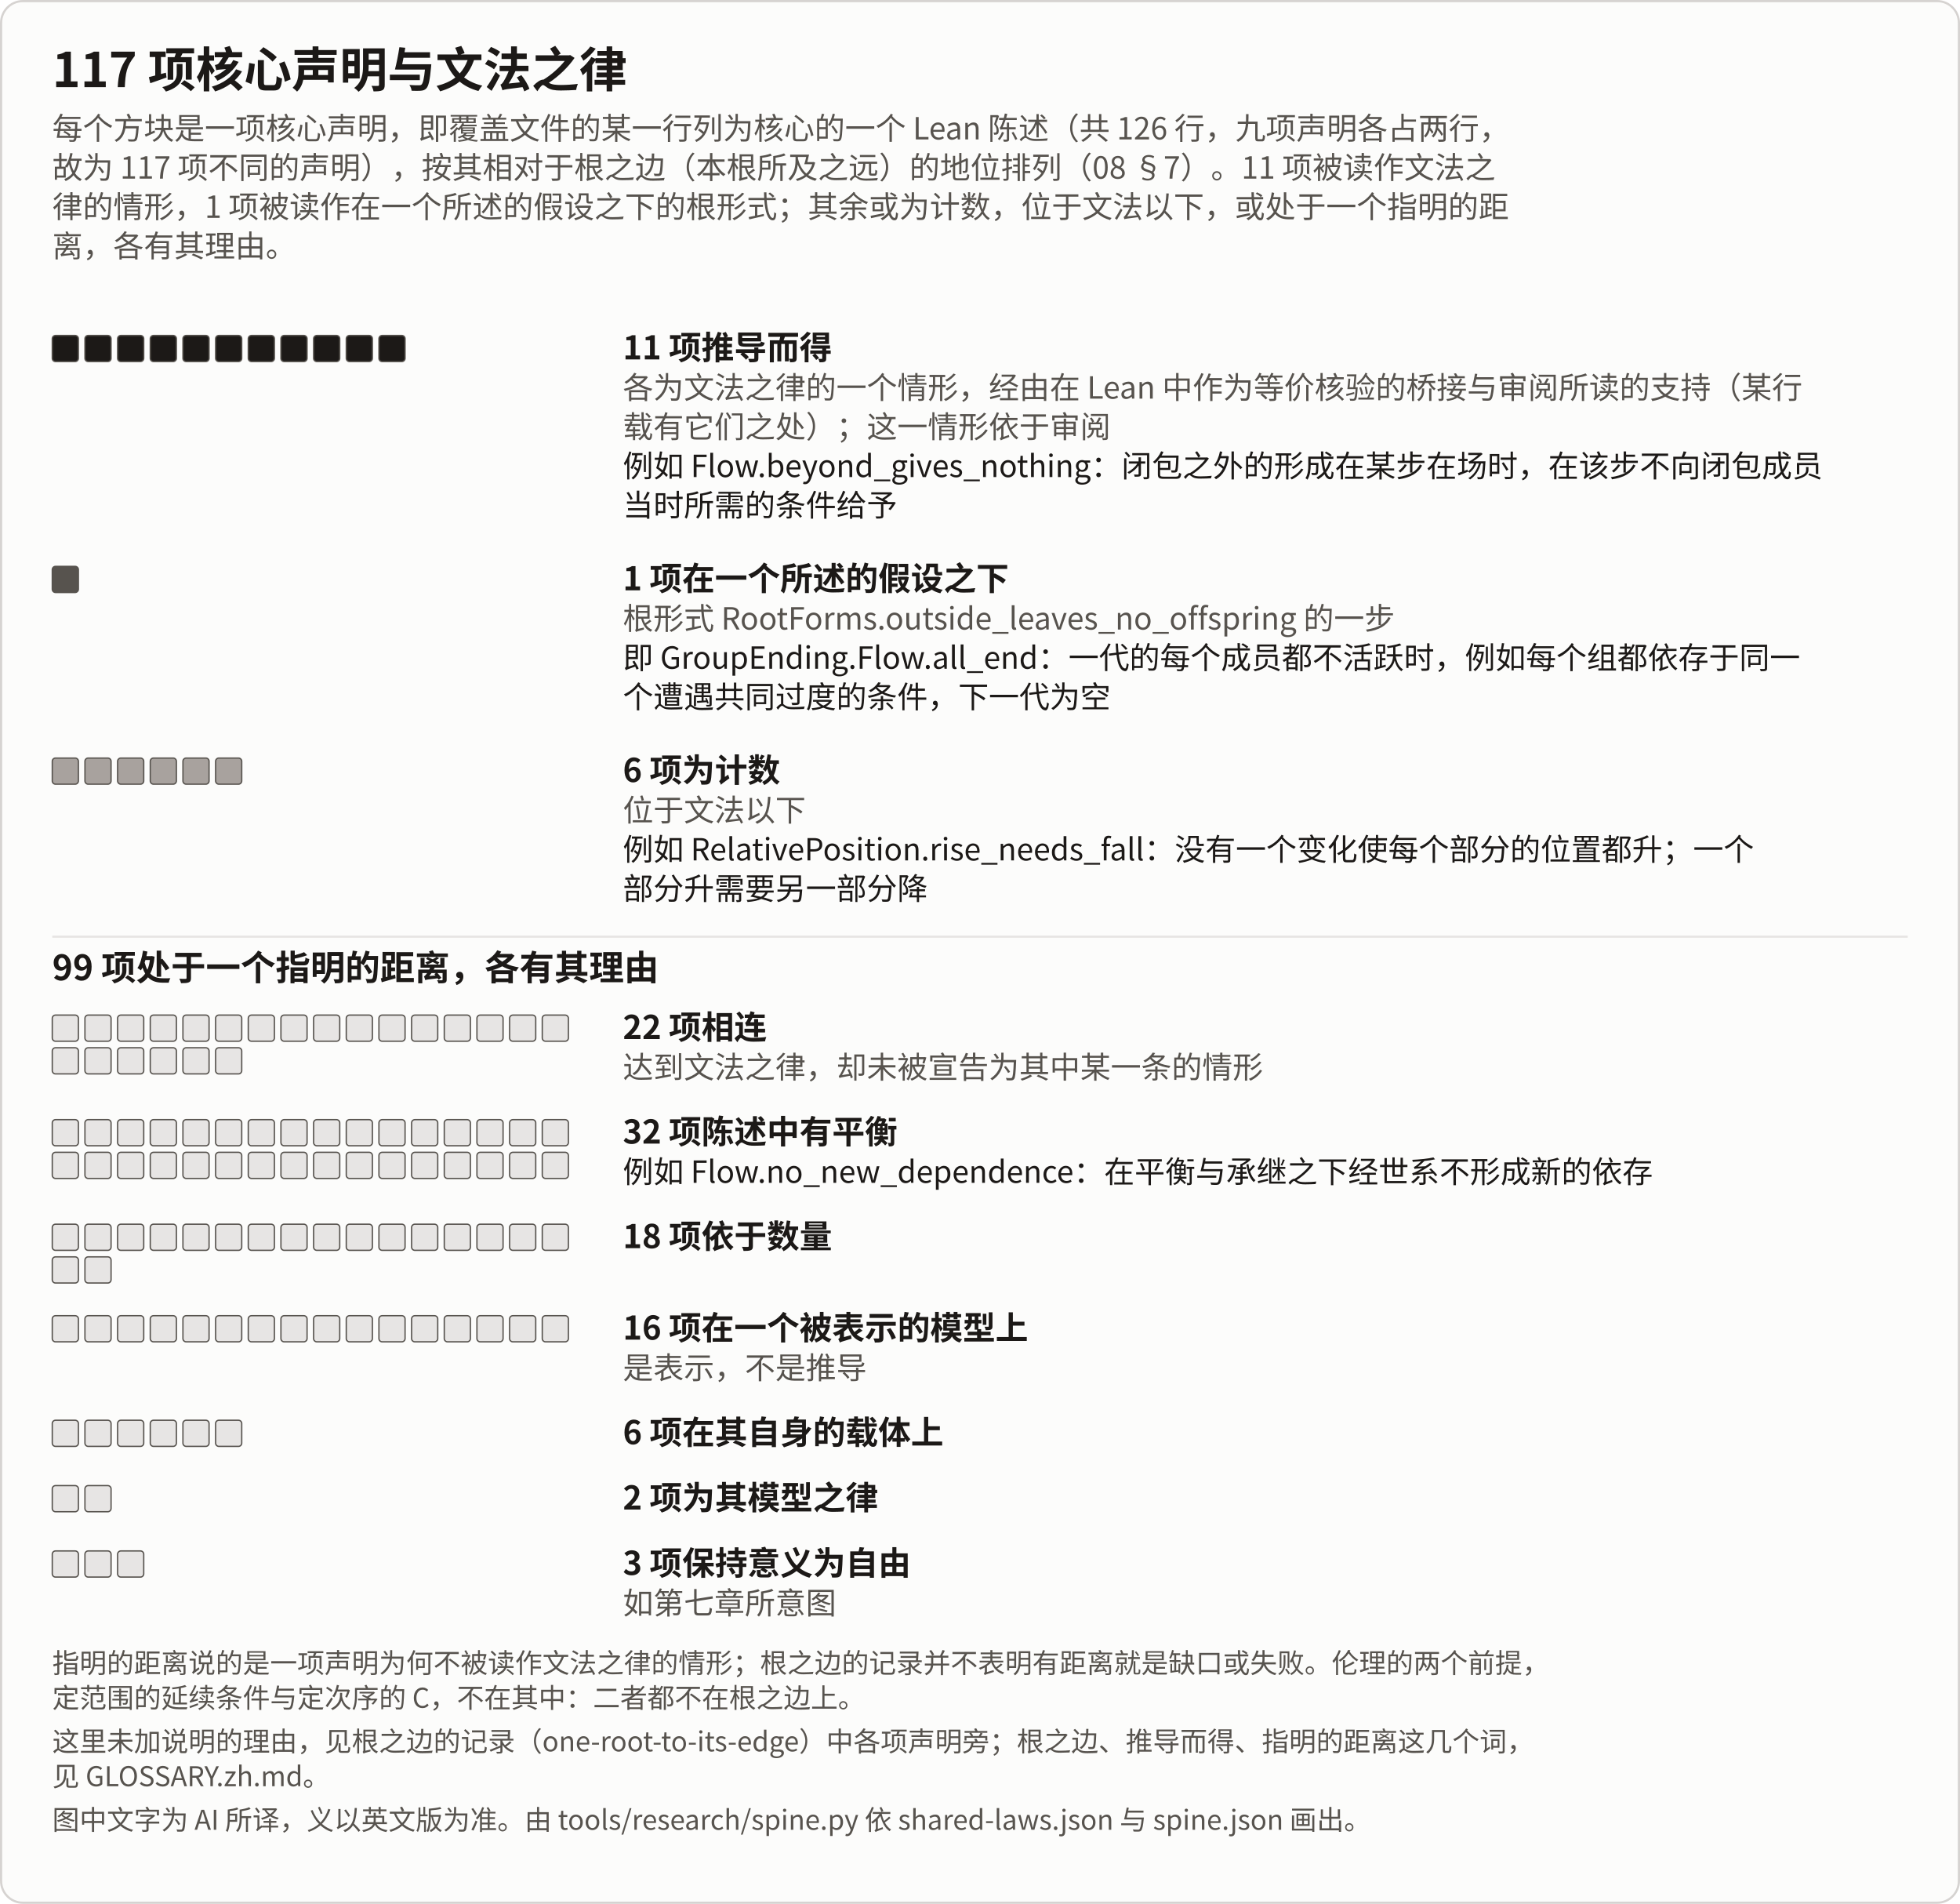
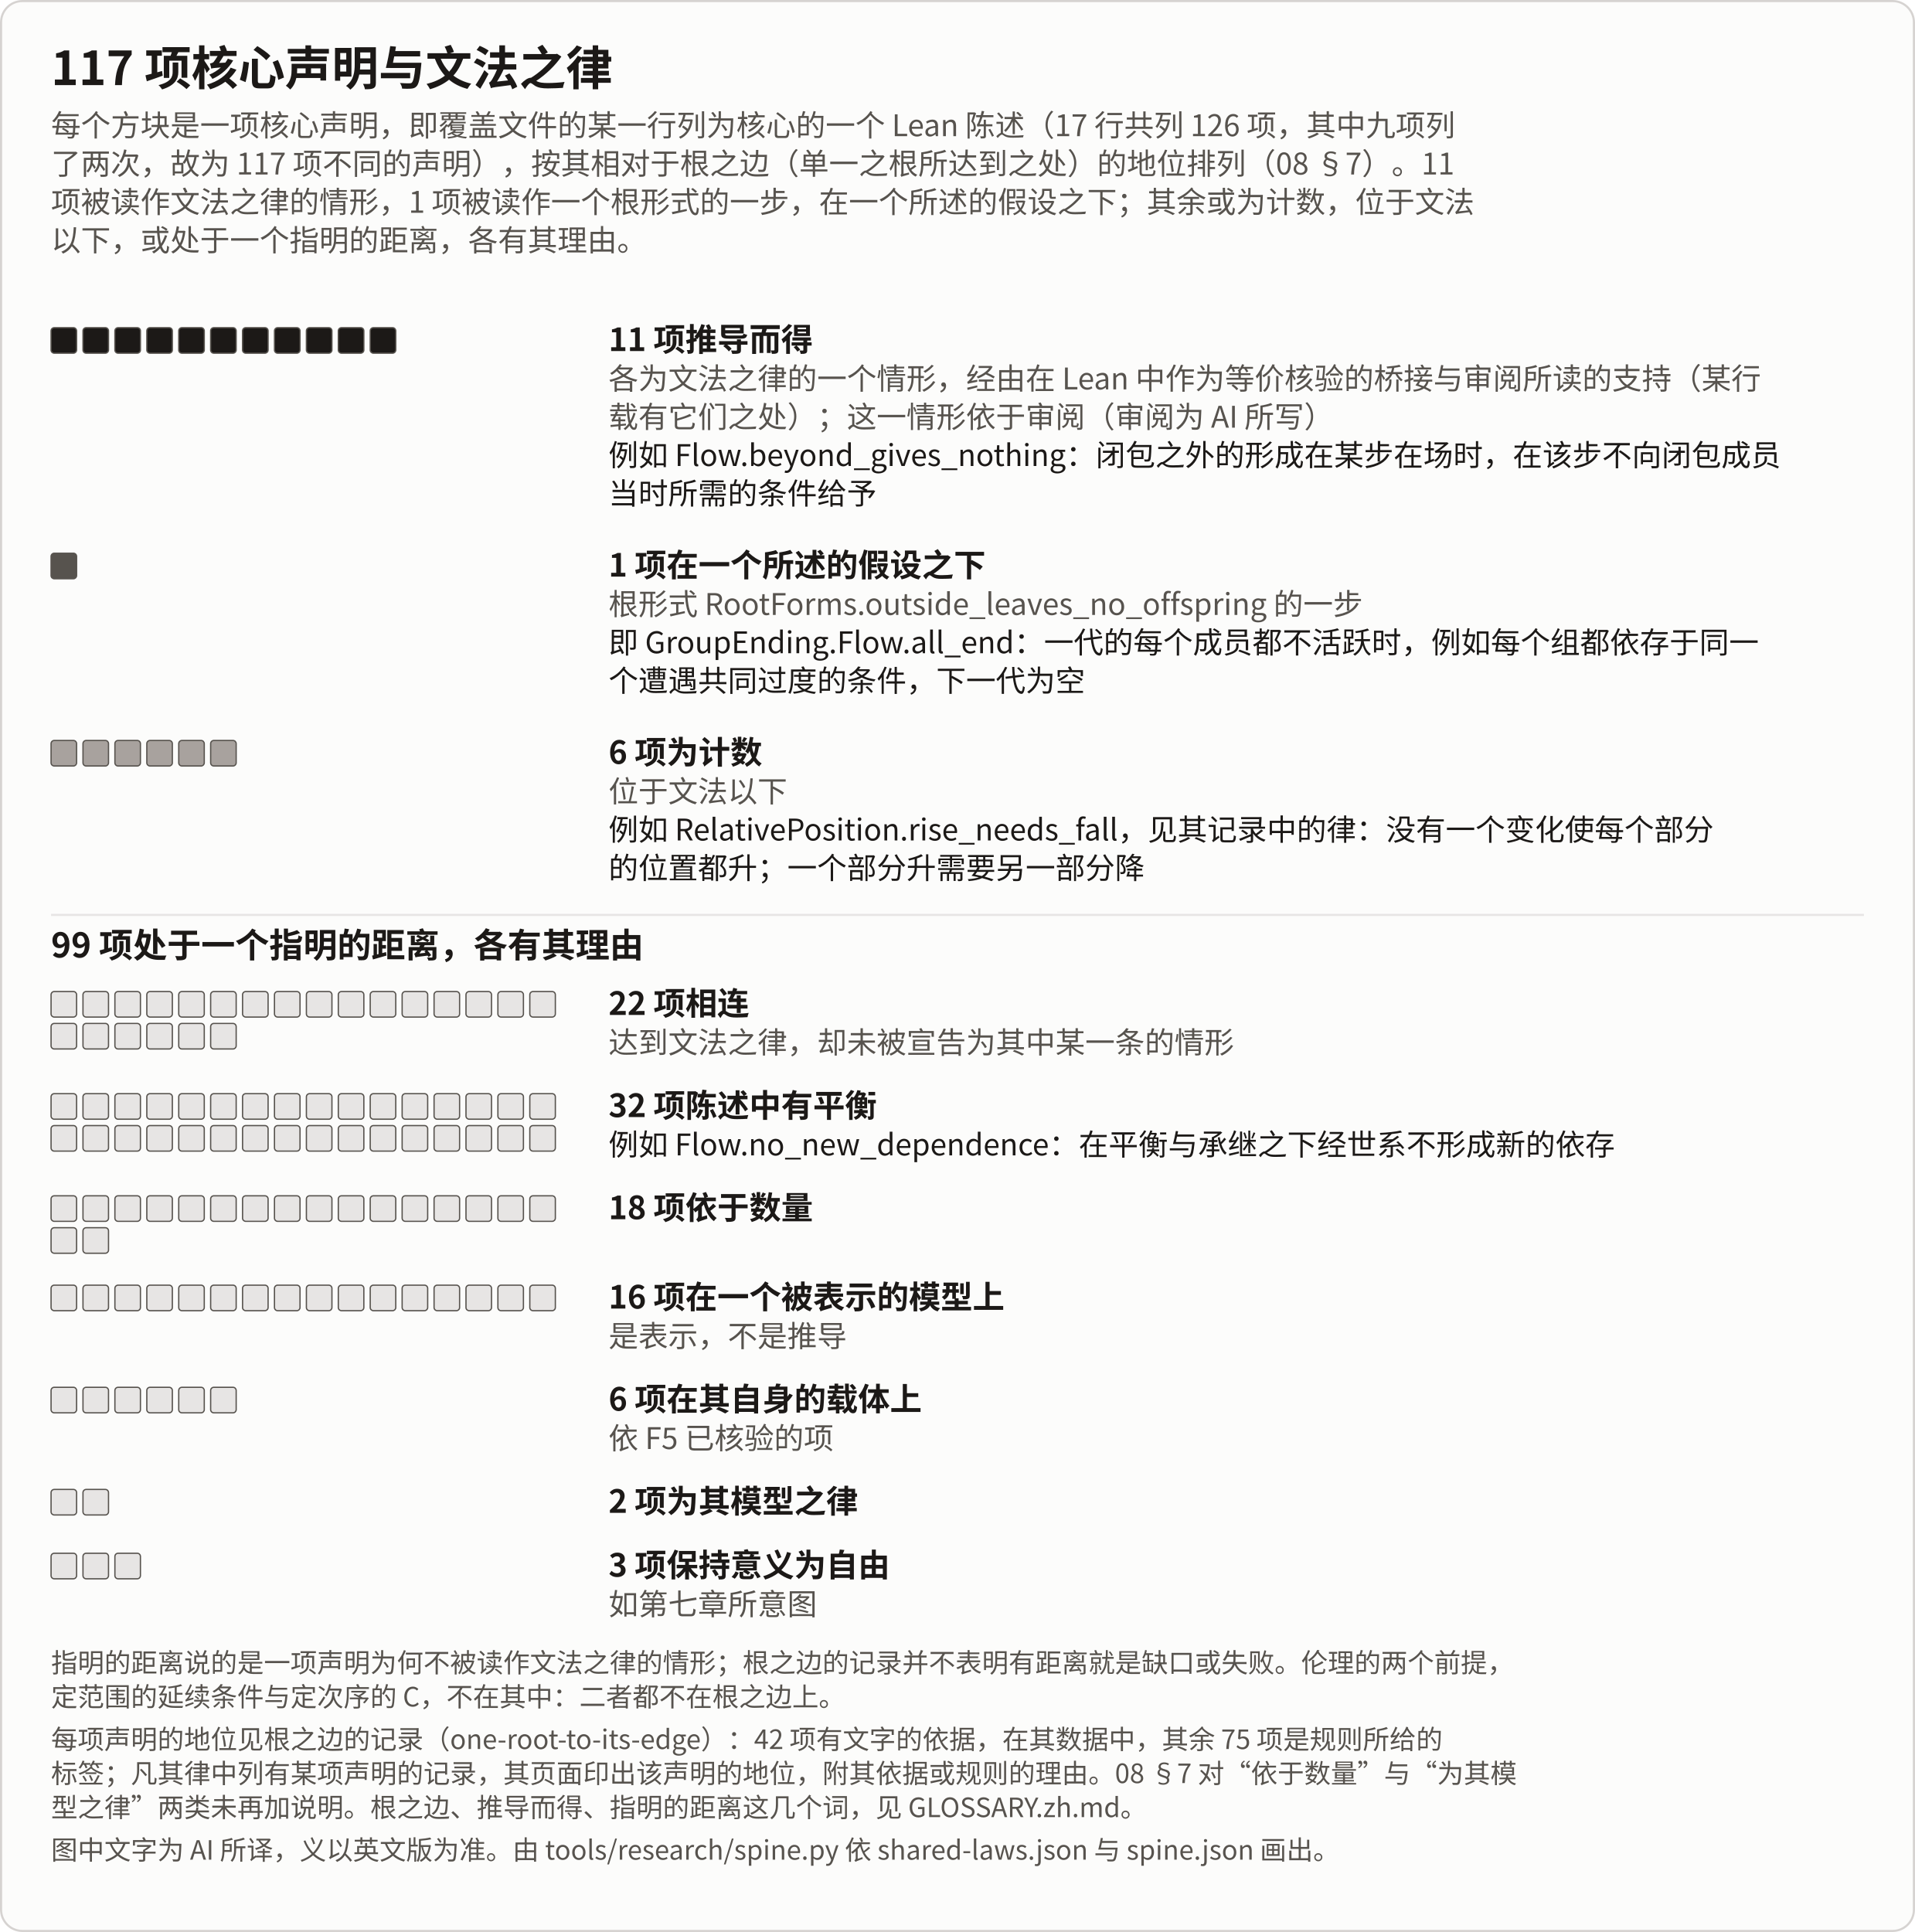
- <svg xmlns="http://www.w3.org/2000/svg" viewBox="0 0 900 874" width="900" height="874" role="img" aria-labelledby="standings-title standings-desc" font-family="'PingFang SC', 'Hiragino Sans GB', 'Noto Sans CJK SC', 'Microsoft YaHei', sans-serif">
-   <rect x="0.5" y="0.5" width="899" height="873" rx="10" fill="#fcfcfb" stroke="#d6d3d1" />
+ <svg xmlns="http://www.w3.org/2000/svg" viewBox="0 0 900 908" width="900" height="908" role="img" aria-labelledby="standings-title standings-desc" font-family="'PingFang SC', 'Hiragino Sans GB', 'Noto Sans CJK SC', 'Microsoft YaHei', sans-serif">
+   <rect x="0.5" y="0.5" width="899" height="907" rx="10" fill="#fcfcfb" stroke="#d6d3d1" />
  <text x="24" y="40" font-size="22" font-weight="bold" text-anchor="start" fill="#1c1917">117 项核心声明与文法之律</text>
-   <text x="24" y="64" font-size="14" text-anchor="start" fill="#57534e">每个方块是一项核心声明，即覆盖文件的某一行列为核心的一个 Lean 陈述（共 126 行，九项声明各占两行，</text>
-   <text x="24" y="82" font-size="14" text-anchor="start" fill="#57534e">故为 117 项不同的声明），按其相对于根之边（本根所及之远）的地位排列（08 §7）。11 项被读作文法之</text>
-   <text x="24" y="100" font-size="14" text-anchor="start" fill="#57534e">律的情形，1 项被读作在一个所述的假设之下的根形式；其余或为计数，位于文法以下，或处于一个指明的距</text>
-   <text x="24" y="118" font-size="14" text-anchor="start" fill="#57534e">离，各有其理由。</text>
+   <text x="24" y="64" font-size="14" text-anchor="start" fill="#57534e">每个方块是一项核心声明，即覆盖文件的某一行列为核心的一个 Lean 陈述（17 行共列 126 项，其中九项列</text>
+   <text x="24" y="82" font-size="14" text-anchor="start" fill="#57534e">了两次，故为 117 项不同的声明），按其相对于根之边（单一之根所达到之处）的地位排列（08 §7）。11</text>
+   <text x="24" y="100" font-size="14" text-anchor="start" fill="#57534e">项被读作文法之律的情形，1 项被读作一个根形式的一步，在一个所述的假设之下；其余或为计数，位于文法</text>
+   <text x="24" y="118" font-size="14" text-anchor="start" fill="#57534e">以下，或处于一个指明的距离，各有其理由。</text>
  <rect x="24" y="154" width="12" height="12" rx="1.5" fill="#1c1917" stroke="#57534e" stroke-width="0.6" />
  <rect x="39" y="154" width="12" height="12" rx="1.5" fill="#1c1917" stroke="#57534e" stroke-width="0.6" />
  <rect x="54" y="154" width="12" height="12" rx="1.5" fill="#1c1917" stroke="#57534e" stroke-width="0.6" />
  <rect x="69" y="154" width="12" height="12" rx="1.5" fill="#1c1917" stroke="#57534e" stroke-width="0.6" />
  <rect x="84" y="154" width="12" height="12" rx="1.5" fill="#1c1917" stroke="#57534e" stroke-width="0.6" />
  <rect x="99" y="154" width="12" height="12" rx="1.5" fill="#1c1917" stroke="#57534e" stroke-width="0.6" />
  <rect x="114" y="154" width="12" height="12" rx="1.5" fill="#1c1917" stroke="#57534e" stroke-width="0.6" />
  <rect x="129" y="154" width="12" height="12" rx="1.5" fill="#1c1917" stroke="#57534e" stroke-width="0.6" />
  <rect x="144" y="154" width="12" height="12" rx="1.5" fill="#1c1917" stroke="#57534e" stroke-width="0.6" />
  <rect x="159" y="154" width="12" height="12" rx="1.5" fill="#1c1917" stroke="#57534e" stroke-width="0.6" />
  <rect x="174" y="154" width="12" height="12" rx="1.5" fill="#1c1917" stroke="#57534e" stroke-width="0.6" />
  <text x="286" y="165" font-size="15" font-weight="bold" text-anchor="start" fill="#1c1917">11 项推导而得</text>
  <text x="286" y="183" font-size="14" text-anchor="start" fill="#57534e">各为文法之律的一个情形，经由在 Lean 中作为等价核验的桥接与审阅所读的支持（某行</text>
-   <text x="286" y="201" font-size="14" text-anchor="start" fill="#57534e">载有它们之处）；这一情形依于审阅</text>
+   <text x="286" y="201" font-size="14" text-anchor="start" fill="#57534e">载有它们之处）；这一情形依于审阅（审阅为 AI 所写）</text>
  <text x="286" y="219" font-size="14" text-anchor="start" fill="#1c1917">例如 Flow.beyond_gives_nothing：闭包之外的形成在某步在场时，在该步不向闭包成员</text>
  <text x="286" y="237" font-size="14" text-anchor="start" fill="#1c1917">当时所需的条件给予</text>
  <rect x="24" y="260" width="12" height="12" rx="1.5" fill="#57534e" stroke="#57534e" stroke-width="0.6" />
  <text x="286" y="271" font-size="15" font-weight="bold" text-anchor="start" fill="#1c1917">1 项在一个所述的假设之下</text>
  <text x="286" y="289" font-size="14" text-anchor="start" fill="#57534e">根形式 RootForms.outside_leaves_no_offspring 的一步</text>
  <text x="286" y="307" font-size="14" text-anchor="start" fill="#1c1917">即 GroupEnding.Flow.all_end：一代的每个成员都不活跃时，例如每个组都依存于同一</text>
  <text x="286" y="325" font-size="14" text-anchor="start" fill="#1c1917">个遭遇共同过度的条件，下一代为空</text>
  <rect x="24" y="348" width="12" height="12" rx="1.5" fill="#a8a29e" stroke="#57534e" stroke-width="0.6" />
  <rect x="39" y="348" width="12" height="12" rx="1.5" fill="#a8a29e" stroke="#57534e" stroke-width="0.6" />
  <rect x="54" y="348" width="12" height="12" rx="1.5" fill="#a8a29e" stroke="#57534e" stroke-width="0.6" />
  <rect x="69" y="348" width="12" height="12" rx="1.5" fill="#a8a29e" stroke="#57534e" stroke-width="0.6" />
  <rect x="84" y="348" width="12" height="12" rx="1.5" fill="#a8a29e" stroke="#57534e" stroke-width="0.6" />
  <rect x="99" y="348" width="12" height="12" rx="1.5" fill="#a8a29e" stroke="#57534e" stroke-width="0.6" />
  <text x="286" y="359" font-size="15" font-weight="bold" text-anchor="start" fill="#1c1917">6 项为计数</text>
  <text x="286" y="377" font-size="14" text-anchor="start" fill="#57534e">位于文法以下</text>
-   <text x="286" y="395" font-size="14" text-anchor="start" fill="#1c1917">例如 RelativePosition.rise_needs_fall：没有一个变化使每个部分的位置都升；一个</text>
-   <text x="286" y="413" font-size="14" text-anchor="start" fill="#1c1917">部分升需要另一部分降</text>
+   <text x="286" y="395" font-size="14" text-anchor="start" fill="#1c1917">例如 RelativePosition.rise_needs_fall，见其记录中的律：没有一个变化使每个部分</text>
+   <text x="286" y="413" font-size="14" text-anchor="start" fill="#1c1917">的位置都升；一个部分升需要另一部分降</text>
  <line x1="24" y1="430" x2="876" y2="430" stroke="#e7e5e4" />
  <text x="24" y="450" font-size="16" font-weight="bold" text-anchor="start" fill="#1c1917">99 项处于一个指明的距离，各有其理由</text>
  <rect x="24" y="466" width="12" height="12" rx="1.5" fill="#e7e5e4" stroke="#57534e" stroke-width="0.6" />
  <rect x="39" y="466" width="12" height="12" rx="1.5" fill="#e7e5e4" stroke="#57534e" stroke-width="0.6" />
  <rect x="54" y="466" width="12" height="12" rx="1.5" fill="#e7e5e4" stroke="#57534e" stroke-width="0.6" />
  <rect x="69" y="466" width="12" height="12" rx="1.5" fill="#e7e5e4" stroke="#57534e" stroke-width="0.6" />
  <rect x="84" y="466" width="12" height="12" rx="1.5" fill="#e7e5e4" stroke="#57534e" stroke-width="0.6" />
  <rect x="99" y="466" width="12" height="12" rx="1.5" fill="#e7e5e4" stroke="#57534e" stroke-width="0.6" />
  <rect x="114" y="466" width="12" height="12" rx="1.5" fill="#e7e5e4" stroke="#57534e" stroke-width="0.6" />
  <rect x="129" y="466" width="12" height="12" rx="1.5" fill="#e7e5e4" stroke="#57534e" stroke-width="0.6" />
  <rect x="144" y="466" width="12" height="12" rx="1.5" fill="#e7e5e4" stroke="#57534e" stroke-width="0.6" />
  <rect x="159" y="466" width="12" height="12" rx="1.5" fill="#e7e5e4" stroke="#57534e" stroke-width="0.6" />
  <rect x="174" y="466" width="12" height="12" rx="1.5" fill="#e7e5e4" stroke="#57534e" stroke-width="0.6" />
  <rect x="189" y="466" width="12" height="12" rx="1.5" fill="#e7e5e4" stroke="#57534e" stroke-width="0.6" />
  <rect x="204" y="466" width="12" height="12" rx="1.5" fill="#e7e5e4" stroke="#57534e" stroke-width="0.6" />
  <rect x="219" y="466" width="12" height="12" rx="1.5" fill="#e7e5e4" stroke="#57534e" stroke-width="0.6" />
  <rect x="234" y="466" width="12" height="12" rx="1.5" fill="#e7e5e4" stroke="#57534e" stroke-width="0.6" />
  <rect x="249" y="466" width="12" height="12" rx="1.5" fill="#e7e5e4" stroke="#57534e" stroke-width="0.6" />
  <rect x="24" y="481" width="12" height="12" rx="1.5" fill="#e7e5e4" stroke="#57534e" stroke-width="0.6" />
  <rect x="39" y="481" width="12" height="12" rx="1.5" fill="#e7e5e4" stroke="#57534e" stroke-width="0.6" />
  <rect x="54" y="481" width="12" height="12" rx="1.5" fill="#e7e5e4" stroke="#57534e" stroke-width="0.6" />
  <rect x="69" y="481" width="12" height="12" rx="1.5" fill="#e7e5e4" stroke="#57534e" stroke-width="0.6" />
  <rect x="84" y="481" width="12" height="12" rx="1.5" fill="#e7e5e4" stroke="#57534e" stroke-width="0.6" />
  <rect x="99" y="481" width="12" height="12" rx="1.5" fill="#e7e5e4" stroke="#57534e" stroke-width="0.6" />
  <text x="286" y="477" font-size="15" font-weight="bold" text-anchor="start" fill="#1c1917">22 项相连</text>
  <text x="286" y="495" font-size="14" text-anchor="start" fill="#57534e">达到文法之律，却未被宣告为其中某一条的情形</text>
  <rect x="24" y="514" width="12" height="12" rx="1.5" fill="#e7e5e4" stroke="#57534e" stroke-width="0.6" />
  <rect x="39" y="514" width="12" height="12" rx="1.5" fill="#e7e5e4" stroke="#57534e" stroke-width="0.6" />
  <rect x="54" y="514" width="12" height="12" rx="1.5" fill="#e7e5e4" stroke="#57534e" stroke-width="0.6" />
  <rect x="69" y="514" width="12" height="12" rx="1.5" fill="#e7e5e4" stroke="#57534e" stroke-width="0.6" />
  <rect x="84" y="514" width="12" height="12" rx="1.5" fill="#e7e5e4" stroke="#57534e" stroke-width="0.6" />
  <rect x="99" y="514" width="12" height="12" rx="1.5" fill="#e7e5e4" stroke="#57534e" stroke-width="0.6" />
  <rect x="114" y="514" width="12" height="12" rx="1.5" fill="#e7e5e4" stroke="#57534e" stroke-width="0.6" />
  <rect x="129" y="514" width="12" height="12" rx="1.5" fill="#e7e5e4" stroke="#57534e" stroke-width="0.6" />
  <rect x="144" y="514" width="12" height="12" rx="1.5" fill="#e7e5e4" stroke="#57534e" stroke-width="0.6" />
  <rect x="159" y="514" width="12" height="12" rx="1.5" fill="#e7e5e4" stroke="#57534e" stroke-width="0.6" />
  <rect x="174" y="514" width="12" height="12" rx="1.5" fill="#e7e5e4" stroke="#57534e" stroke-width="0.6" />
  <rect x="189" y="514" width="12" height="12" rx="1.5" fill="#e7e5e4" stroke="#57534e" stroke-width="0.6" />
  <rect x="204" y="514" width="12" height="12" rx="1.5" fill="#e7e5e4" stroke="#57534e" stroke-width="0.6" />
  <rect x="219" y="514" width="12" height="12" rx="1.5" fill="#e7e5e4" stroke="#57534e" stroke-width="0.6" />
  <rect x="234" y="514" width="12" height="12" rx="1.5" fill="#e7e5e4" stroke="#57534e" stroke-width="0.6" />
  <rect x="249" y="514" width="12" height="12" rx="1.5" fill="#e7e5e4" stroke="#57534e" stroke-width="0.6" />
  <rect x="24" y="529" width="12" height="12" rx="1.5" fill="#e7e5e4" stroke="#57534e" stroke-width="0.6" />
  <rect x="39" y="529" width="12" height="12" rx="1.5" fill="#e7e5e4" stroke="#57534e" stroke-width="0.6" />
  <rect x="54" y="529" width="12" height="12" rx="1.5" fill="#e7e5e4" stroke="#57534e" stroke-width="0.6" />
  <rect x="69" y="529" width="12" height="12" rx="1.5" fill="#e7e5e4" stroke="#57534e" stroke-width="0.6" />
  <rect x="84" y="529" width="12" height="12" rx="1.5" fill="#e7e5e4" stroke="#57534e" stroke-width="0.6" />
  <rect x="99" y="529" width="12" height="12" rx="1.5" fill="#e7e5e4" stroke="#57534e" stroke-width="0.6" />
  <rect x="114" y="529" width="12" height="12" rx="1.5" fill="#e7e5e4" stroke="#57534e" stroke-width="0.6" />
  <rect x="129" y="529" width="12" height="12" rx="1.5" fill="#e7e5e4" stroke="#57534e" stroke-width="0.6" />
  <rect x="144" y="529" width="12" height="12" rx="1.5" fill="#e7e5e4" stroke="#57534e" stroke-width="0.6" />
  <rect x="159" y="529" width="12" height="12" rx="1.5" fill="#e7e5e4" stroke="#57534e" stroke-width="0.6" />
  <rect x="174" y="529" width="12" height="12" rx="1.5" fill="#e7e5e4" stroke="#57534e" stroke-width="0.6" />
  <rect x="189" y="529" width="12" height="12" rx="1.5" fill="#e7e5e4" stroke="#57534e" stroke-width="0.6" />
  <rect x="204" y="529" width="12" height="12" rx="1.5" fill="#e7e5e4" stroke="#57534e" stroke-width="0.6" />
  <rect x="219" y="529" width="12" height="12" rx="1.5" fill="#e7e5e4" stroke="#57534e" stroke-width="0.6" />
  <rect x="234" y="529" width="12" height="12" rx="1.5" fill="#e7e5e4" stroke="#57534e" stroke-width="0.6" />
  <rect x="249" y="529" width="12" height="12" rx="1.5" fill="#e7e5e4" stroke="#57534e" stroke-width="0.6" />
  <text x="286" y="525" font-size="15" font-weight="bold" text-anchor="start" fill="#1c1917">32 项陈述中有平衡</text>
  <text x="286" y="543" font-size="14" text-anchor="start" fill="#1c1917">例如 Flow.no_new_dependence：在平衡与承继之下经世系不形成新的依存</text>
  <rect x="24" y="562" width="12" height="12" rx="1.5" fill="#e7e5e4" stroke="#57534e" stroke-width="0.6" />
  <rect x="39" y="562" width="12" height="12" rx="1.5" fill="#e7e5e4" stroke="#57534e" stroke-width="0.6" />
  <rect x="54" y="562" width="12" height="12" rx="1.5" fill="#e7e5e4" stroke="#57534e" stroke-width="0.6" />
  <rect x="69" y="562" width="12" height="12" rx="1.5" fill="#e7e5e4" stroke="#57534e" stroke-width="0.6" />
  <rect x="84" y="562" width="12" height="12" rx="1.5" fill="#e7e5e4" stroke="#57534e" stroke-width="0.6" />
  <rect x="99" y="562" width="12" height="12" rx="1.5" fill="#e7e5e4" stroke="#57534e" stroke-width="0.6" />
  <rect x="114" y="562" width="12" height="12" rx="1.5" fill="#e7e5e4" stroke="#57534e" stroke-width="0.6" />
  <rect x="129" y="562" width="12" height="12" rx="1.5" fill="#e7e5e4" stroke="#57534e" stroke-width="0.6" />
  <rect x="144" y="562" width="12" height="12" rx="1.5" fill="#e7e5e4" stroke="#57534e" stroke-width="0.6" />
  <rect x="159" y="562" width="12" height="12" rx="1.5" fill="#e7e5e4" stroke="#57534e" stroke-width="0.6" />
  <rect x="174" y="562" width="12" height="12" rx="1.5" fill="#e7e5e4" stroke="#57534e" stroke-width="0.6" />
  <rect x="189" y="562" width="12" height="12" rx="1.5" fill="#e7e5e4" stroke="#57534e" stroke-width="0.6" />
  <rect x="204" y="562" width="12" height="12" rx="1.5" fill="#e7e5e4" stroke="#57534e" stroke-width="0.6" />
  <rect x="219" y="562" width="12" height="12" rx="1.5" fill="#e7e5e4" stroke="#57534e" stroke-width="0.6" />
  <rect x="234" y="562" width="12" height="12" rx="1.5" fill="#e7e5e4" stroke="#57534e" stroke-width="0.6" />
  <rect x="249" y="562" width="12" height="12" rx="1.5" fill="#e7e5e4" stroke="#57534e" stroke-width="0.6" />
  <rect x="24" y="577" width="12" height="12" rx="1.5" fill="#e7e5e4" stroke="#57534e" stroke-width="0.6" />
  <rect x="39" y="577" width="12" height="12" rx="1.5" fill="#e7e5e4" stroke="#57534e" stroke-width="0.6" />
  <text x="286" y="573" font-size="15" font-weight="bold" text-anchor="start" fill="#1c1917">18 项依于数量</text>
  <rect x="24" y="604" width="12" height="12" rx="1.5" fill="#e7e5e4" stroke="#57534e" stroke-width="0.6" />
  <rect x="39" y="604" width="12" height="12" rx="1.5" fill="#e7e5e4" stroke="#57534e" stroke-width="0.6" />
  <rect x="54" y="604" width="12" height="12" rx="1.5" fill="#e7e5e4" stroke="#57534e" stroke-width="0.6" />
  <rect x="69" y="604" width="12" height="12" rx="1.5" fill="#e7e5e4" stroke="#57534e" stroke-width="0.6" />
  <rect x="84" y="604" width="12" height="12" rx="1.5" fill="#e7e5e4" stroke="#57534e" stroke-width="0.6" />
  <rect x="99" y="604" width="12" height="12" rx="1.5" fill="#e7e5e4" stroke="#57534e" stroke-width="0.6" />
  <rect x="114" y="604" width="12" height="12" rx="1.5" fill="#e7e5e4" stroke="#57534e" stroke-width="0.6" />
  <rect x="129" y="604" width="12" height="12" rx="1.5" fill="#e7e5e4" stroke="#57534e" stroke-width="0.6" />
  <rect x="144" y="604" width="12" height="12" rx="1.5" fill="#e7e5e4" stroke="#57534e" stroke-width="0.6" />
  <rect x="159" y="604" width="12" height="12" rx="1.5" fill="#e7e5e4" stroke="#57534e" stroke-width="0.6" />
  <rect x="174" y="604" width="12" height="12" rx="1.5" fill="#e7e5e4" stroke="#57534e" stroke-width="0.6" />
  <rect x="189" y="604" width="12" height="12" rx="1.5" fill="#e7e5e4" stroke="#57534e" stroke-width="0.6" />
  <rect x="204" y="604" width="12" height="12" rx="1.5" fill="#e7e5e4" stroke="#57534e" stroke-width="0.6" />
  <rect x="219" y="604" width="12" height="12" rx="1.5" fill="#e7e5e4" stroke="#57534e" stroke-width="0.6" />
  <rect x="234" y="604" width="12" height="12" rx="1.5" fill="#e7e5e4" stroke="#57534e" stroke-width="0.6" />
  <rect x="249" y="604" width="12" height="12" rx="1.5" fill="#e7e5e4" stroke="#57534e" stroke-width="0.6" />
  <text x="286" y="615" font-size="15" font-weight="bold" text-anchor="start" fill="#1c1917">16 项在一个被表示的模型上</text>
  <text x="286" y="633" font-size="14" text-anchor="start" fill="#57534e">是表示，不是推导</text>
  <rect x="24" y="652" width="12" height="12" rx="1.5" fill="#e7e5e4" stroke="#57534e" stroke-width="0.6" />
  <rect x="39" y="652" width="12" height="12" rx="1.5" fill="#e7e5e4" stroke="#57534e" stroke-width="0.6" />
  <rect x="54" y="652" width="12" height="12" rx="1.5" fill="#e7e5e4" stroke="#57534e" stroke-width="0.6" />
  <rect x="69" y="652" width="12" height="12" rx="1.5" fill="#e7e5e4" stroke="#57534e" stroke-width="0.6" />
  <rect x="84" y="652" width="12" height="12" rx="1.5" fill="#e7e5e4" stroke="#57534e" stroke-width="0.6" />
  <rect x="99" y="652" width="12" height="12" rx="1.5" fill="#e7e5e4" stroke="#57534e" stroke-width="0.6" />
  <text x="286" y="663" font-size="15" font-weight="bold" text-anchor="start" fill="#1c1917">6 项在其自身的载体上</text>
-   <rect x="24" y="682" width="12" height="12" rx="1.5" fill="#e7e5e4" stroke="#57534e" stroke-width="0.6" />
-   <rect x="39" y="682" width="12" height="12" rx="1.5" fill="#e7e5e4" stroke="#57534e" stroke-width="0.6" />
-   <text x="286" y="693" font-size="15" font-weight="bold" text-anchor="start" fill="#1c1917">2 项为其模型之律</text>
-   <rect x="24" y="712" width="12" height="12" rx="1.5" fill="#e7e5e4" stroke="#57534e" stroke-width="0.6" />
-   <rect x="39" y="712" width="12" height="12" rx="1.5" fill="#e7e5e4" stroke="#57534e" stroke-width="0.6" />
-   <rect x="54" y="712" width="12" height="12" rx="1.5" fill="#e7e5e4" stroke="#57534e" stroke-width="0.6" />
-   <text x="286" y="723" font-size="15" font-weight="bold" text-anchor="start" fill="#1c1917">3 项保持意义为自由</text>
-   <text x="286" y="741" font-size="14" text-anchor="start" fill="#57534e">如第七章所意图</text>
-   <text x="24" y="768" font-size="12.5" text-anchor="start" fill="#57534e">指明的距离说的是一项声明为何不被读作文法之律的情形；根之边的记录并不表明有距离就是缺口或失败。伦理的两个前提，</text>
-   <text x="24" y="784" font-size="12.5" text-anchor="start" fill="#57534e">定范围的延续条件与定次序的 C，不在其中：二者都不在根之边上。</text>
-   <text x="24" y="804" font-size="12.5" text-anchor="start" fill="#57534e">这里未加说明的理由，见根之边的记录（one-root-to-its-edge）中各项声明旁；根之边、推导而得、指明的距离这几个词，</text>
-   <text x="24" y="820" font-size="12.5" text-anchor="start" fill="#57534e">见 GLOSSARY.zh.md。</text>
-   <text x="24" y="840" font-size="12.5" text-anchor="start" fill="#57534e">图中文字为 AI 所译，义以英文版为准。由 tools/research/spine.py 依 shared-laws.json 与 spine.json 画出。</text>
+   <text x="286" y="681" font-size="14" text-anchor="start" fill="#57534e">依 F5 已核验的项</text>
+   <rect x="24" y="700" width="12" height="12" rx="1.5" fill="#e7e5e4" stroke="#57534e" stroke-width="0.6" />
+   <rect x="39" y="700" width="12" height="12" rx="1.5" fill="#e7e5e4" stroke="#57534e" stroke-width="0.6" />
+   <text x="286" y="711" font-size="15" font-weight="bold" text-anchor="start" fill="#1c1917">2 项为其模型之律</text>
+   <rect x="24" y="730" width="12" height="12" rx="1.5" fill="#e7e5e4" stroke="#57534e" stroke-width="0.6" />
+   <rect x="39" y="730" width="12" height="12" rx="1.5" fill="#e7e5e4" stroke="#57534e" stroke-width="0.6" />
+   <rect x="54" y="730" width="12" height="12" rx="1.5" fill="#e7e5e4" stroke="#57534e" stroke-width="0.6" />
+   <text x="286" y="741" font-size="15" font-weight="bold" text-anchor="start" fill="#1c1917">3 项保持意义为自由</text>
+   <text x="286" y="759" font-size="14" text-anchor="start" fill="#57534e">如第七章所意图</text>
+   <text x="24" y="786" font-size="12.5" text-anchor="start" fill="#57534e">指明的距离说的是一项声明为何不被读作文法之律的情形；根之边的记录并不表明有距离就是缺口或失败。伦理的两个前提，</text>
+   <text x="24" y="802" font-size="12.5" text-anchor="start" fill="#57534e">定范围的延续条件与定次序的 C，不在其中：二者都不在根之边上。</text>
+   <text x="24" y="822" font-size="12.5" text-anchor="start" fill="#57534e">每项声明的地位见根之边的记录（one-root-to-its-edge）：42 项有文字的依据，在其数据中，其余 75 项是规则所给的</text>
+   <text x="24" y="838" font-size="12.5" text-anchor="start" fill="#57534e">标签；凡其律中列有某项声明的记录，其页面印出该声明的地位，附其依据或规则的理由。08 §7 对“依于数量”与“为其模</text>
+   <text x="24" y="854" font-size="12.5" text-anchor="start" fill="#57534e">型之律”两类未再加说明。根之边、推导而得、指明的距离这几个词，见 GLOSSARY.zh.md。</text>
+   <text x="24" y="874" font-size="12.5" text-anchor="start" fill="#57534e">图中文字为 AI 所译，义以英文版为准。由 tools/research/spine.py 依 shared-laws.json 与 spine.json 画出。</text>
</svg>
